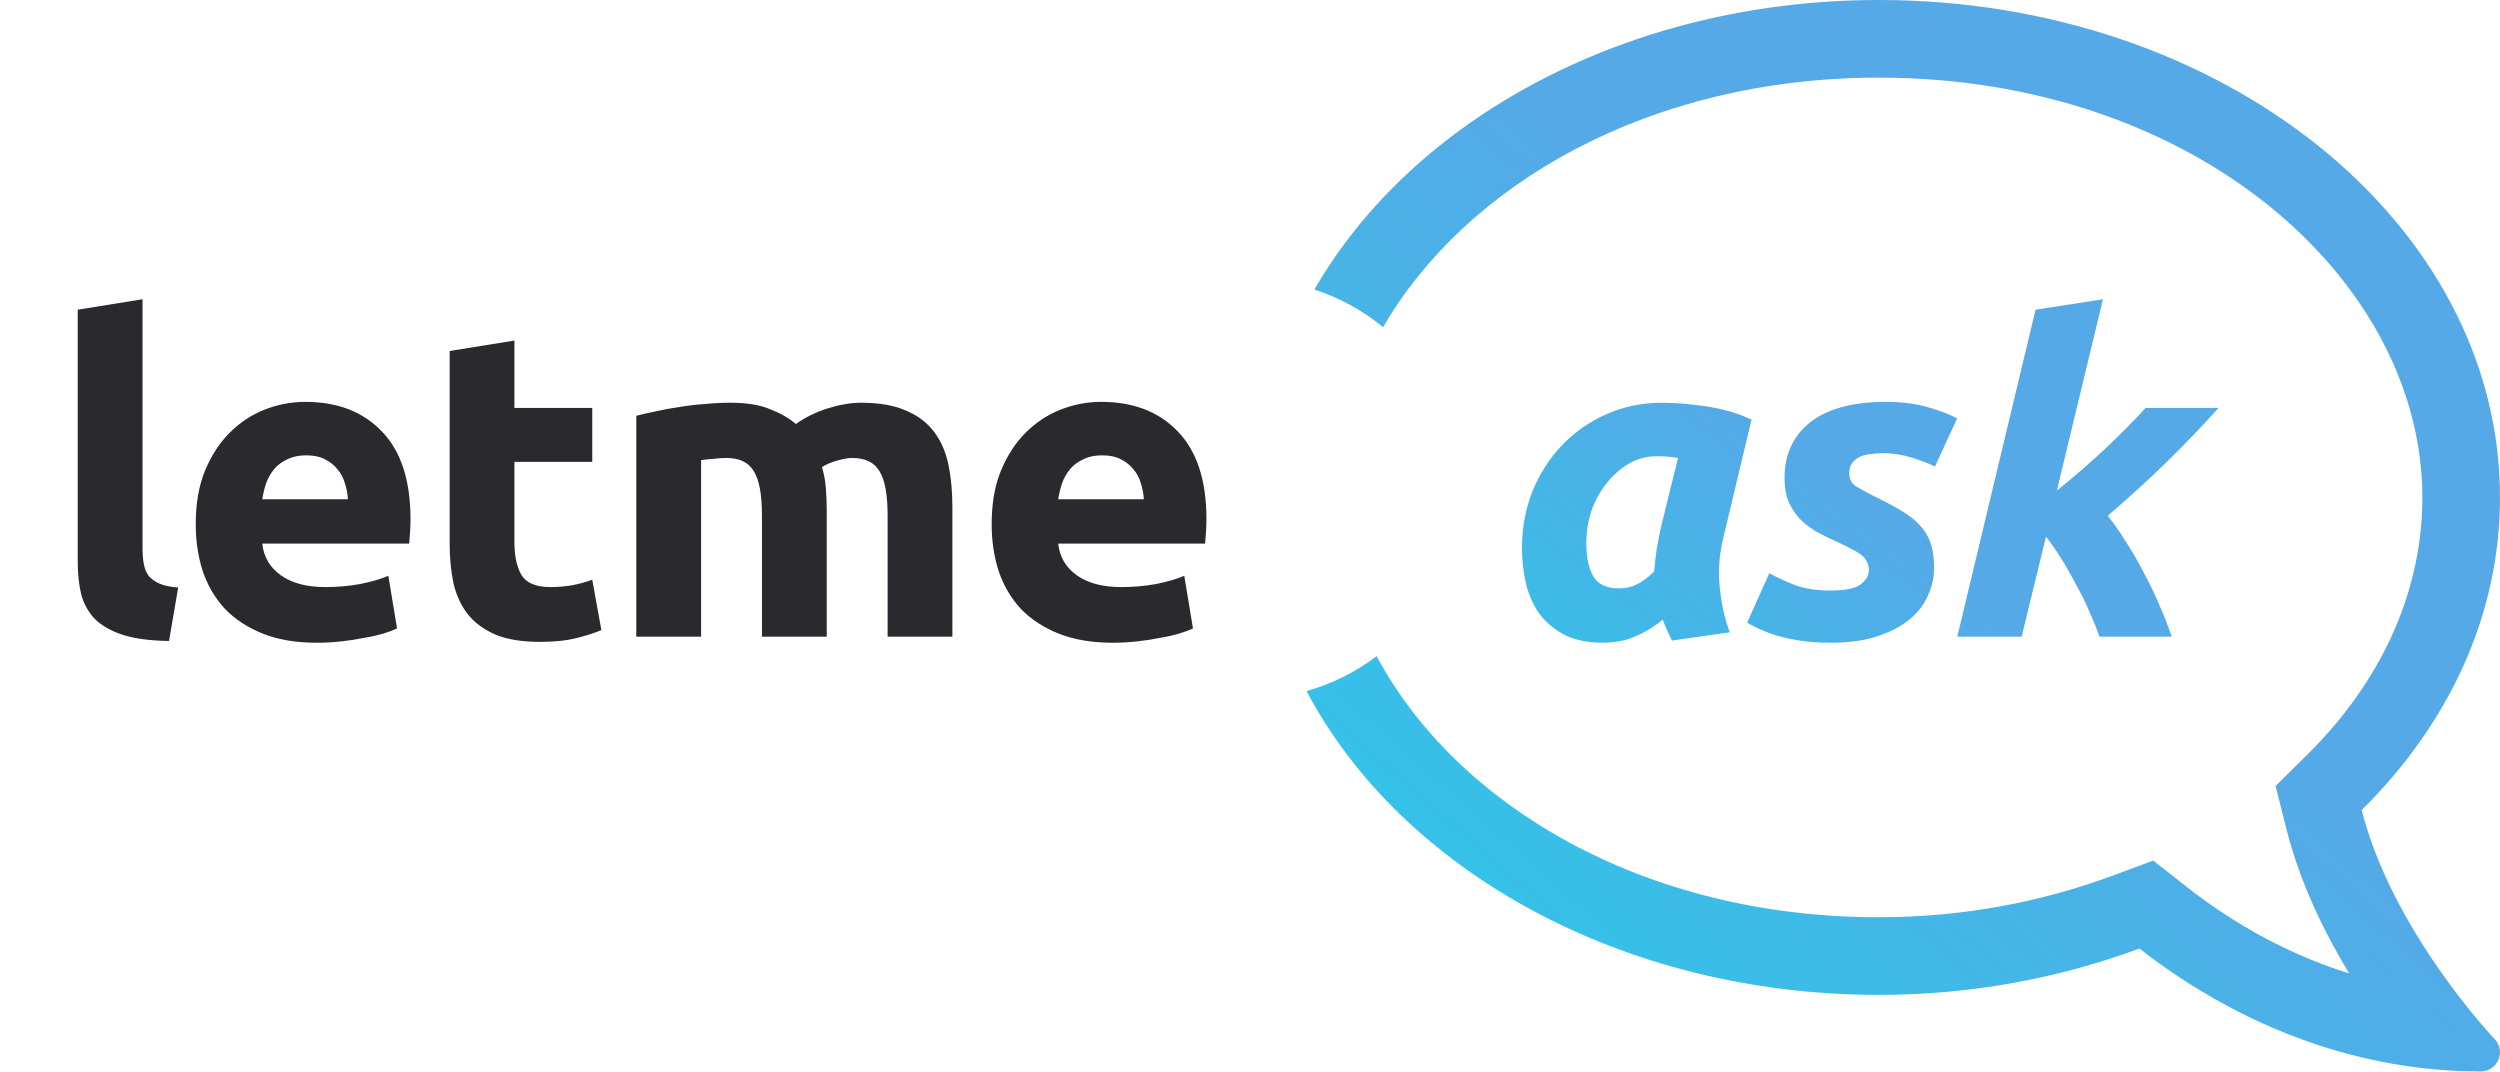
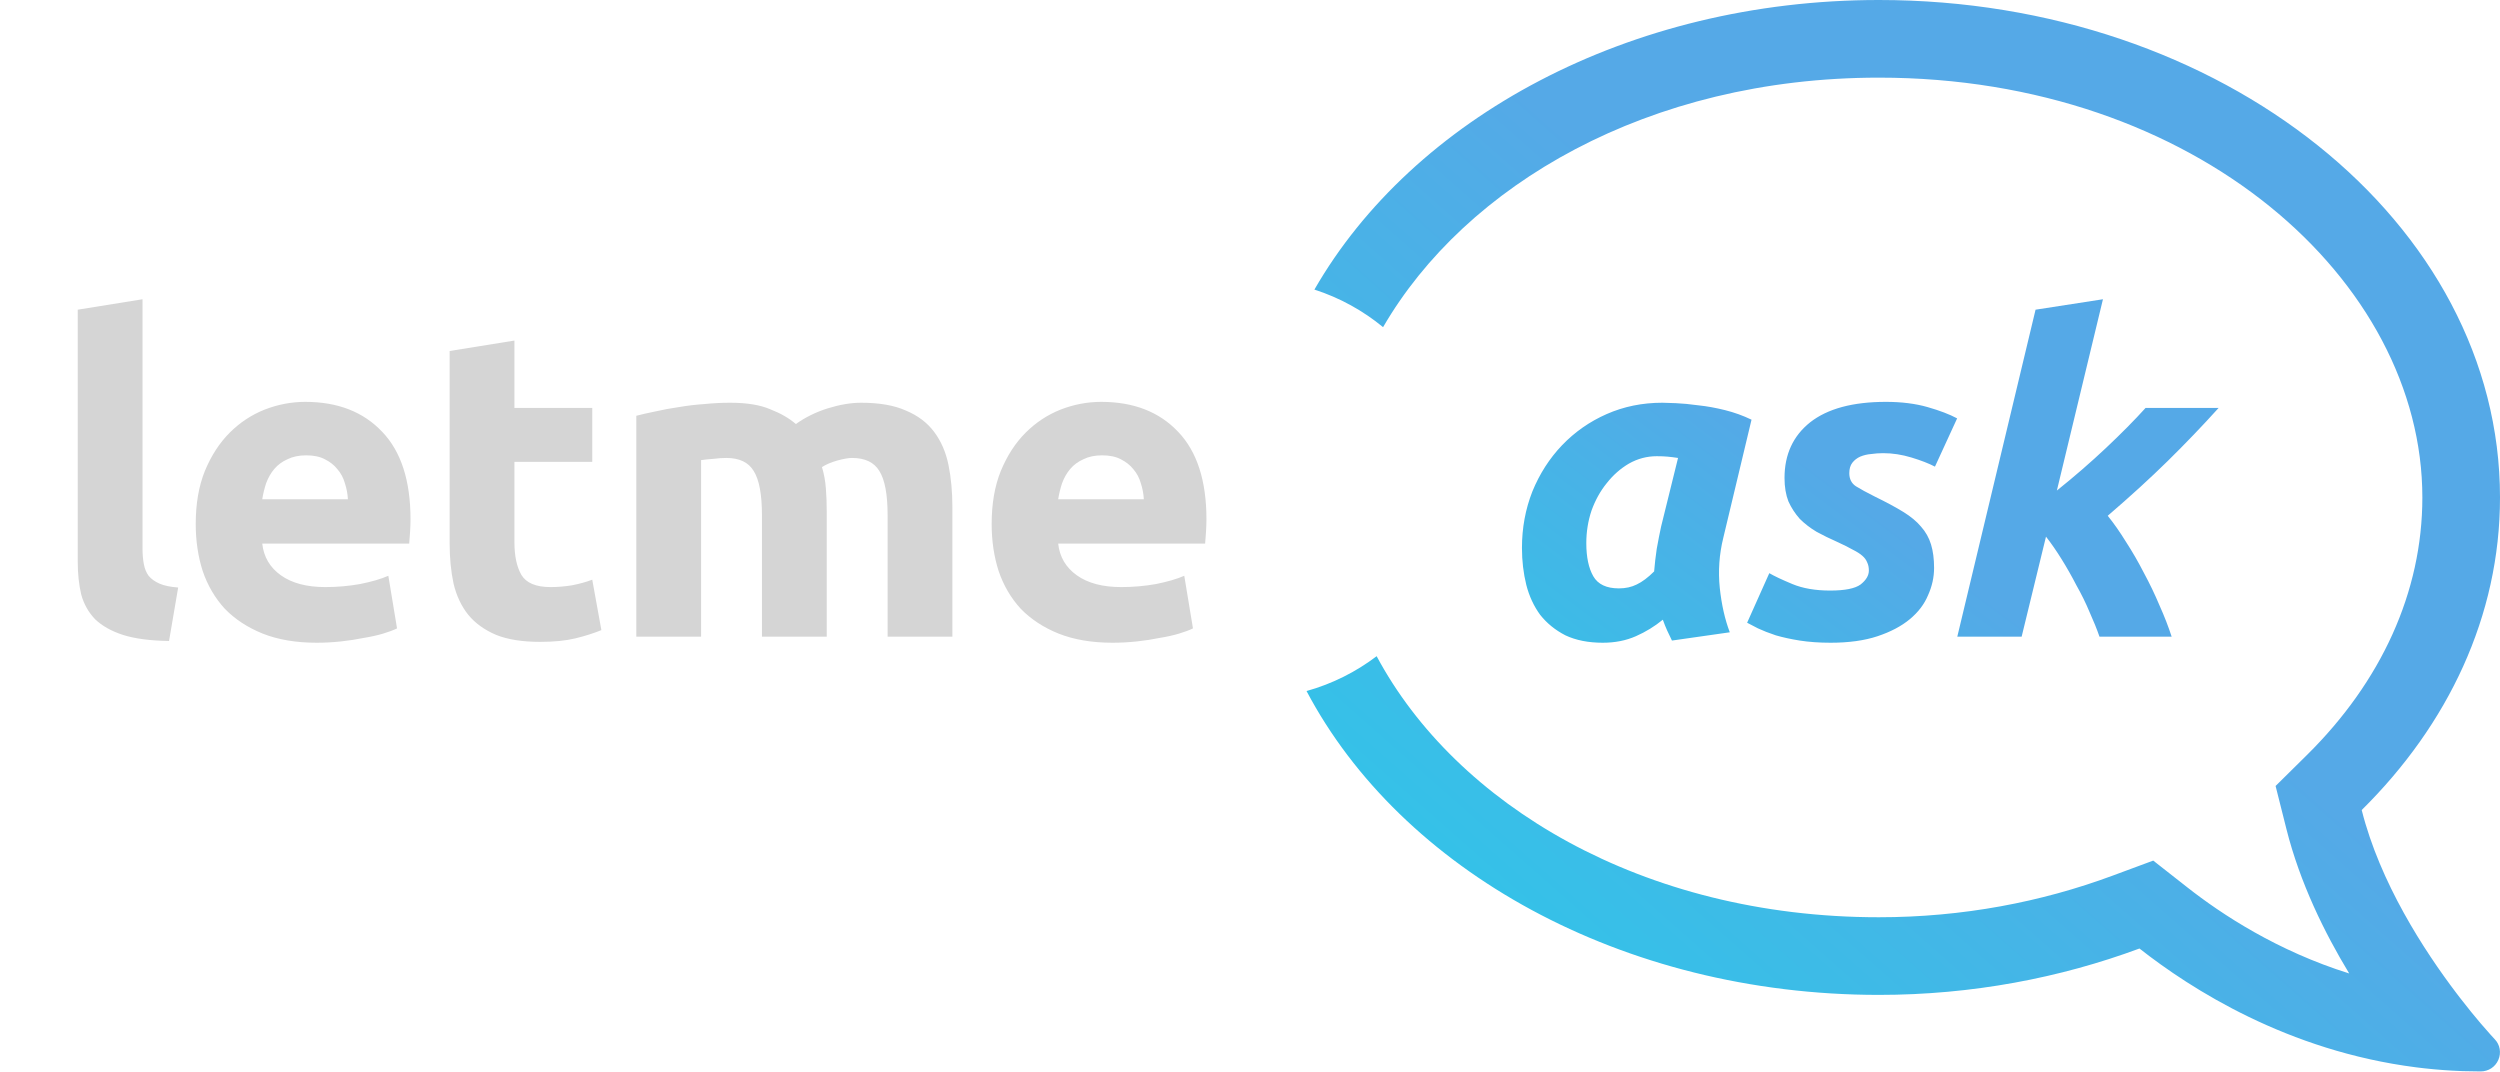
<svg xmlns="http://www.w3.org/2000/svg" width="161" height="69" viewBox="0 0 161 69" fill="none">
  <path fill-rule="evenodd" clip-rule="evenodd" d="M147.245 53.386L146.548 50.617L148.579 48.61C153.343 43.9 156 38.139 156 32.036C156 18.08 141.426 5 121 5C106.14 5 94.378 11.922 89.07 21.069C87.776 20.004 86.28 19.175 84.648 18.649C90.977 7.64 104.873 0 121 0C143.094 0 161 14.339 161 32.036C161 39.675 157.656 46.667 152.094 52.166C153.269 56.839 156.104 61.204 158.191 63.956C158.267 64.056 158.342 64.154 158.416 64.25C158.926 64.911 159.383 65.468 159.75 65.9C160.295 66.54 160.639 66.903 160.656 66.921C161 67.275 161.094 67.799 160.891 68.261C160.687 68.723 160.25 69 159.75 69C159.372 69 158.997 68.993 158.626 68.981L158.537 68.978C157.721 68.947 156.923 68.887 156.142 68.801C155.962 68.781 155.782 68.76 155.603 68.737C147.317 67.681 141.093 63.685 137.781 61.084C132.672 62.978 127 64.071 121 64.071C104.428 64.071 90.212 56.004 84.141 44.503C85.796 44.041 87.323 43.271 88.656 42.259C93.746 51.771 105.74 59.071 121 59.071C126.391 59.071 131.475 58.089 136.043 56.395L138.668 55.422L140.87 57.151C143.08 58.887 146.66 61.243 151.288 62.691C149.7 60.069 148.118 56.857 147.245 53.386Z" fill="url(#paint0_linear)" />
-   <path d="M10.886 41.28C9.672 41.261 8.683 41.131 7.918 40.888C7.171 40.645 6.574 40.309 6.126 39.88C5.696 39.432 5.398 38.9 5.23 38.284C5.08 37.649 5.006 36.94 5.006 36.156V19.944L9.178 19.272V35.316C9.178 35.689 9.206 36.025 9.262 36.324C9.318 36.623 9.42 36.875 9.57 37.08C9.738 37.285 9.971 37.453 10.27 37.584C10.568 37.715 10.97 37.799 11.474 37.836L10.886 41.28ZM12.605 33.748C12.605 32.441 12.801 31.303 13.193 30.332C13.604 29.343 14.136 28.521 14.789 27.868C15.443 27.215 16.189 26.72 17.029 26.384C17.888 26.048 18.765 25.88 19.661 25.88C21.752 25.88 23.404 26.524 24.617 27.812C25.831 29.081 26.437 30.957 26.437 33.44C26.437 33.683 26.428 33.953 26.409 34.252C26.39 34.532 26.372 34.784 26.353 35.008H16.889C16.983 35.867 17.384 36.548 18.093 37.052C18.802 37.556 19.755 37.808 20.949 37.808C21.715 37.808 22.461 37.743 23.189 37.612C23.936 37.463 24.543 37.285 25.009 37.08L25.569 40.468C25.345 40.58 25.047 40.692 24.673 40.804C24.3 40.916 23.88 41.009 23.413 41.084C22.965 41.177 22.48 41.252 21.957 41.308C21.434 41.364 20.912 41.392 20.389 41.392C19.064 41.392 17.907 41.196 16.917 40.804C15.947 40.412 15.134 39.88 14.481 39.208C13.847 38.517 13.37 37.705 13.053 36.772C12.755 35.839 12.605 34.831 12.605 33.748ZM22.405 32.152C22.387 31.797 22.321 31.452 22.209 31.116C22.116 30.78 21.957 30.481 21.733 30.22C21.528 29.959 21.257 29.744 20.921 29.576C20.604 29.408 20.203 29.324 19.717 29.324C19.25 29.324 18.849 29.408 18.513 29.576C18.177 29.725 17.897 29.931 17.673 30.192C17.449 30.453 17.272 30.761 17.141 31.116C17.029 31.452 16.945 31.797 16.889 32.152H22.405ZM28.957 22.604L33.129 21.932V26.272H38.141V29.744H33.129V34.924C33.129 35.801 33.278 36.501 33.577 37.024C33.894 37.547 34.519 37.808 35.453 37.808C35.901 37.808 36.358 37.771 36.825 37.696C37.31 37.603 37.749 37.481 38.141 37.332L38.729 40.58C38.225 40.785 37.665 40.963 37.049 41.112C36.433 41.261 35.677 41.336 34.781 41.336C33.642 41.336 32.699 41.187 31.953 40.888C31.206 40.571 30.609 40.141 30.161 39.6C29.713 39.04 29.395 38.368 29.209 37.584C29.041 36.8 28.957 35.932 28.957 34.98V22.604ZM49.07 33.188C49.07 31.844 48.893 30.892 48.538 30.332C48.202 29.772 47.614 29.492 46.774 29.492C46.513 29.492 46.242 29.511 45.962 29.548C45.682 29.567 45.411 29.595 45.15 29.632V41H40.978V26.776C41.333 26.683 41.743 26.589 42.21 26.496C42.696 26.384 43.2 26.291 43.722 26.216C44.264 26.123 44.814 26.057 45.374 26.02C45.934 25.964 46.485 25.936 47.026 25.936C48.09 25.936 48.949 26.076 49.602 26.356C50.274 26.617 50.825 26.935 51.254 27.308C51.852 26.879 52.533 26.543 53.298 26.3C54.082 26.057 54.801 25.936 55.454 25.936C56.63 25.936 57.592 26.104 58.338 26.44C59.103 26.757 59.71 27.215 60.158 27.812C60.606 28.409 60.914 29.119 61.082 29.94C61.25 30.761 61.334 31.676 61.334 32.684V41H57.162V33.188C57.162 31.844 56.985 30.892 56.63 30.332C56.294 29.772 55.706 29.492 54.866 29.492C54.642 29.492 54.325 29.548 53.914 29.66C53.522 29.772 53.196 29.912 52.934 30.08C53.065 30.509 53.149 30.967 53.186 31.452C53.224 31.919 53.242 32.423 53.242 32.964V41H49.07V33.188ZM63.863 33.748C63.863 32.441 64.059 31.303 64.451 30.332C64.861 29.343 65.393 28.521 66.047 27.868C66.7 27.215 67.447 26.72 68.287 26.384C69.145 26.048 70.023 25.88 70.919 25.88C73.009 25.88 74.661 26.524 75.875 27.812C77.088 29.081 77.695 30.957 77.695 33.44C77.695 33.683 77.685 33.953 77.667 34.252C77.648 34.532 77.629 34.784 77.611 35.008H68.147C68.24 35.867 68.641 36.548 69.351 37.052C70.06 37.556 71.012 37.808 72.207 37.808C72.972 37.808 73.719 37.743 74.447 37.612C75.193 37.463 75.8 37.285 76.267 37.08L76.827 40.468C76.603 40.58 76.304 40.692 75.931 40.804C75.557 40.916 75.137 41.009 74.671 41.084C74.223 41.177 73.737 41.252 73.215 41.308C72.692 41.364 72.169 41.392 71.647 41.392C70.321 41.392 69.164 41.196 68.175 40.804C67.204 40.412 66.392 39.88 65.739 39.208C65.104 38.517 64.628 37.705 64.311 36.772C64.012 35.839 63.863 34.831 63.863 33.748ZM73.663 32.152C73.644 31.797 73.579 31.452 73.467 31.116C73.373 30.78 73.215 30.481 72.991 30.22C72.785 29.959 72.515 29.744 72.179 29.576C71.861 29.408 71.46 29.324 70.975 29.324C70.508 29.324 70.107 29.408 69.771 29.576C69.435 29.725 69.155 29.931 68.931 30.192C68.707 30.453 68.529 30.761 68.399 31.116C68.287 31.452 68.203 31.797 68.147 32.152H73.663Z" fill="#29292E" />
+   <path d="M10.886 41.28C9.672 41.261 8.683 41.131 7.918 40.888C7.171 40.645 6.574 40.309 6.126 39.88C5.696 39.432 5.398 38.9 5.23 38.284C5.08 37.649 5.006 36.94 5.006 36.156V19.944L9.178 19.272V35.316C9.178 35.689 9.206 36.025 9.262 36.324C9.318 36.623 9.42 36.875 9.57 37.08C9.738 37.285 9.971 37.453 10.27 37.584C10.568 37.715 10.97 37.799 11.474 37.836L10.886 41.28ZM12.605 33.748C12.605 32.441 12.801 31.303 13.193 30.332C13.604 29.343 14.136 28.521 14.789 27.868C15.443 27.215 16.189 26.72 17.029 26.384C17.888 26.048 18.765 25.88 19.661 25.88C21.752 25.88 23.404 26.524 24.617 27.812C25.831 29.081 26.437 30.957 26.437 33.44C26.437 33.683 26.428 33.953 26.409 34.252C26.39 34.532 26.372 34.784 26.353 35.008H16.889C16.983 35.867 17.384 36.548 18.093 37.052C18.802 37.556 19.755 37.808 20.949 37.808C21.715 37.808 22.461 37.743 23.189 37.612C23.936 37.463 24.543 37.285 25.009 37.08L25.569 40.468C25.345 40.58 25.047 40.692 24.673 40.804C24.3 40.916 23.88 41.009 23.413 41.084C22.965 41.177 22.48 41.252 21.957 41.308C21.434 41.364 20.912 41.392 20.389 41.392C19.064 41.392 17.907 41.196 16.917 40.804C15.947 40.412 15.134 39.88 14.481 39.208C13.847 38.517 13.37 37.705 13.053 36.772C12.755 35.839 12.605 34.831 12.605 33.748ZM22.405 32.152C22.387 31.797 22.321 31.452 22.209 31.116C22.116 30.78 21.957 30.481 21.733 30.22C21.528 29.959 21.257 29.744 20.921 29.576C20.604 29.408 20.203 29.324 19.717 29.324C19.25 29.324 18.849 29.408 18.513 29.576C18.177 29.725 17.897 29.931 17.673 30.192C17.449 30.453 17.272 30.761 17.141 31.116C17.029 31.452 16.945 31.797 16.889 32.152H22.405ZM28.957 22.604L33.129 21.932V26.272H38.141V29.744H33.129V34.924C33.129 35.801 33.278 36.501 33.577 37.024C33.894 37.547 34.519 37.808 35.453 37.808C35.901 37.808 36.358 37.771 36.825 37.696C37.31 37.603 37.749 37.481 38.141 37.332L38.729 40.58C38.225 40.785 37.665 40.963 37.049 41.112C36.433 41.261 35.677 41.336 34.781 41.336C33.642 41.336 32.699 41.187 31.953 40.888C31.206 40.571 30.609 40.141 30.161 39.6C29.713 39.04 29.395 38.368 29.209 37.584C29.041 36.8 28.957 35.932 28.957 34.98V22.604ZM49.07 33.188C49.07 31.844 48.893 30.892 48.538 30.332C48.202 29.772 47.614 29.492 46.774 29.492C46.513 29.492 46.242 29.511 45.962 29.548C45.682 29.567 45.411 29.595 45.15 29.632V41H40.978V26.776C41.333 26.683 41.743 26.589 42.21 26.496C42.696 26.384 43.2 26.291 43.722 26.216C44.264 26.123 44.814 26.057 45.374 26.02C45.934 25.964 46.485 25.936 47.026 25.936C48.09 25.936 48.949 26.076 49.602 26.356C50.274 26.617 50.825 26.935 51.254 27.308C51.852 26.879 52.533 26.543 53.298 26.3C54.082 26.057 54.801 25.936 55.454 25.936C56.63 25.936 57.592 26.104 58.338 26.44C59.103 26.757 59.71 27.215 60.158 27.812C60.606 28.409 60.914 29.119 61.082 29.94C61.25 30.761 61.334 31.676 61.334 32.684V41H57.162V33.188C57.162 31.844 56.985 30.892 56.63 30.332C56.294 29.772 55.706 29.492 54.866 29.492C54.642 29.492 54.325 29.548 53.914 29.66C53.522 29.772 53.196 29.912 52.934 30.08C53.065 30.509 53.149 30.967 53.186 31.452C53.224 31.919 53.242 32.423 53.242 32.964V41H49.07V33.188ZM63.863 33.748C63.863 32.441 64.059 31.303 64.451 30.332C64.861 29.343 65.393 28.521 66.047 27.868C66.7 27.215 67.447 26.72 68.287 26.384C69.145 26.048 70.023 25.88 70.919 25.88C73.009 25.88 74.661 26.524 75.875 27.812C77.088 29.081 77.695 30.957 77.695 33.44C77.695 33.683 77.685 33.953 77.667 34.252C77.648 34.532 77.629 34.784 77.611 35.008H68.147C68.24 35.867 68.641 36.548 69.351 37.052C70.06 37.556 71.012 37.808 72.207 37.808C72.972 37.808 73.719 37.743 74.447 37.612C75.193 37.463 75.8 37.285 76.267 37.08L76.827 40.468C76.603 40.58 76.304 40.692 75.931 40.804C75.557 40.916 75.137 41.009 74.671 41.084C74.223 41.177 73.737 41.252 73.215 41.308C72.692 41.364 72.169 41.392 71.647 41.392C70.321 41.392 69.164 41.196 68.175 40.804C67.204 40.412 66.392 39.88 65.739 39.208C65.104 38.517 64.628 37.705 64.311 36.772C64.012 35.839 63.863 34.831 63.863 33.748ZM73.663 32.152C73.644 31.797 73.579 31.452 73.467 31.116C73.373 30.78 73.215 30.481 72.991 30.22C72.785 29.959 72.515 29.744 72.179 29.576C71.861 29.408 71.46 29.324 70.975 29.324C70.508 29.324 70.107 29.408 69.771 29.576C69.435 29.725 69.155 29.931 68.931 30.192C68.707 30.453 68.529 30.761 68.399 31.116C68.287 31.452 68.203 31.797 68.147 32.152H73.663Z" fill="#d5d5d5" />
  <path d="M110.978 34.644C110.717 35.708 110.642 36.781 110.754 37.864C110.866 38.928 111.081 39.88 111.398 40.72L107.674 41.252C107.562 41.028 107.46 40.813 107.366 40.608C107.273 40.403 107.18 40.169 107.086 39.908C106.564 40.337 105.985 40.692 105.35 40.972C104.716 41.252 104.006 41.392 103.222 41.392C102.289 41.392 101.486 41.233 100.814 40.916C100.161 40.58 99.62 40.141 99.19 39.6C98.78 39.04 98.481 38.396 98.294 37.668C98.108 36.921 98.014 36.128 98.014 35.288C98.014 34 98.238 32.787 98.686 31.648C99.153 30.509 99.788 29.52 100.59 28.68C101.412 27.821 102.373 27.149 103.474 26.664C104.576 26.179 105.77 25.936 107.058 25.936C107.226 25.936 107.516 25.945 107.926 25.964C108.356 25.983 108.841 26.029 109.382 26.104C109.924 26.16 110.493 26.263 111.09 26.412C111.688 26.561 112.257 26.767 112.798 27.028L110.978 34.644ZM108.066 29.492C107.824 29.455 107.6 29.427 107.394 29.408C107.208 29.389 106.974 29.38 106.694 29.38C106.06 29.38 105.462 29.539 104.902 29.856C104.361 30.173 103.885 30.593 103.474 31.116C103.064 31.62 102.737 32.208 102.494 32.88C102.27 33.552 102.158 34.252 102.158 34.98C102.158 35.876 102.308 36.585 102.606 37.108C102.905 37.631 103.456 37.892 104.258 37.892C104.688 37.892 105.07 37.808 105.406 37.64C105.761 37.472 106.134 37.192 106.526 36.8C106.564 36.333 106.62 35.848 106.694 35.344C106.788 34.821 106.881 34.345 106.974 33.916L108.066 29.492ZM117.863 38.032C118.815 38.032 119.469 37.901 119.823 37.64C120.178 37.36 120.355 37.061 120.355 36.744C120.355 36.539 120.318 36.361 120.243 36.212C120.187 36.063 120.085 35.923 119.935 35.792C119.786 35.661 119.581 35.531 119.319 35.4C119.058 35.251 118.722 35.083 118.311 34.896C117.845 34.691 117.406 34.476 116.995 34.252C116.585 34.009 116.221 33.729 115.903 33.412C115.605 33.076 115.362 32.703 115.175 32.292C115.007 31.863 114.923 31.359 114.923 30.78C114.923 29.268 115.474 28.073 116.575 27.196C117.695 26.319 119.319 25.88 121.447 25.88C122.455 25.88 123.351 25.992 124.135 26.216C124.919 26.44 125.554 26.683 126.039 26.944L124.611 30.052C124.219 29.847 123.715 29.651 123.099 29.464C122.483 29.277 121.877 29.184 121.279 29.184C121.018 29.184 120.757 29.203 120.495 29.24C120.253 29.259 120.019 29.315 119.795 29.408C119.59 29.501 119.422 29.632 119.291 29.8C119.161 29.968 119.095 30.192 119.095 30.472C119.095 30.845 119.235 31.125 119.515 31.312C119.814 31.499 120.225 31.723 120.747 31.984C121.475 32.339 122.082 32.665 122.567 32.964C123.053 33.263 123.435 33.58 123.715 33.916C124.014 34.252 124.229 34.635 124.359 35.064C124.49 35.493 124.555 35.997 124.555 36.576C124.555 37.173 124.425 37.761 124.163 38.34C123.921 38.919 123.529 39.432 122.987 39.88C122.446 40.328 121.755 40.692 120.915 40.972C120.075 41.252 119.067 41.392 117.891 41.392C117.163 41.392 116.501 41.345 115.903 41.252C115.325 41.159 114.811 41.047 114.363 40.916C113.915 40.767 113.533 40.617 113.215 40.468C112.917 40.319 112.683 40.197 112.515 40.104L113.943 36.912C114.261 37.099 114.755 37.332 115.427 37.612C116.099 37.892 116.911 38.032 117.863 38.032ZM132.462 31.592C133.582 30.696 134.637 29.781 135.626 28.848C136.616 27.915 137.465 27.056 138.174 26.272H142.878C141.833 27.429 140.741 28.568 139.602 29.688C138.482 30.789 137.194 31.965 135.738 33.216C136.13 33.701 136.522 34.261 136.914 34.896C137.325 35.531 137.708 36.193 138.062 36.884C138.436 37.575 138.772 38.275 139.07 38.984C139.388 39.693 139.649 40.365 139.854 41H135.206C135.038 40.515 134.824 39.983 134.562 39.404C134.32 38.825 134.04 38.256 133.722 37.696C133.424 37.117 133.106 36.557 132.77 36.016C132.434 35.475 132.098 34.989 131.762 34.56L130.194 41H126.05L131.09 19.944L135.43 19.272L132.462 31.592Z" fill="url(#paint1_linear)" />
  <defs>
    <linearGradient id="paint0_linear" x1="85.037" y1="82.5" x2="128.739" y2="32.869" gradientUnits="userSpaceOnUse">
      <stop stop-color="#20D1E8" />
      <stop offset="1" stop-color="#55A9E7" />
    </linearGradient>
    <linearGradient id="paint1_linear" x1="92.594" y1="61.63" x2="116.5" y2="29.758" gradientUnits="userSpaceOnUse">
      <stop stop-color="#20D1E8" />
      <stop offset="1" stop-color="#55A9E7" />
    </linearGradient>
  </defs>
</svg>
